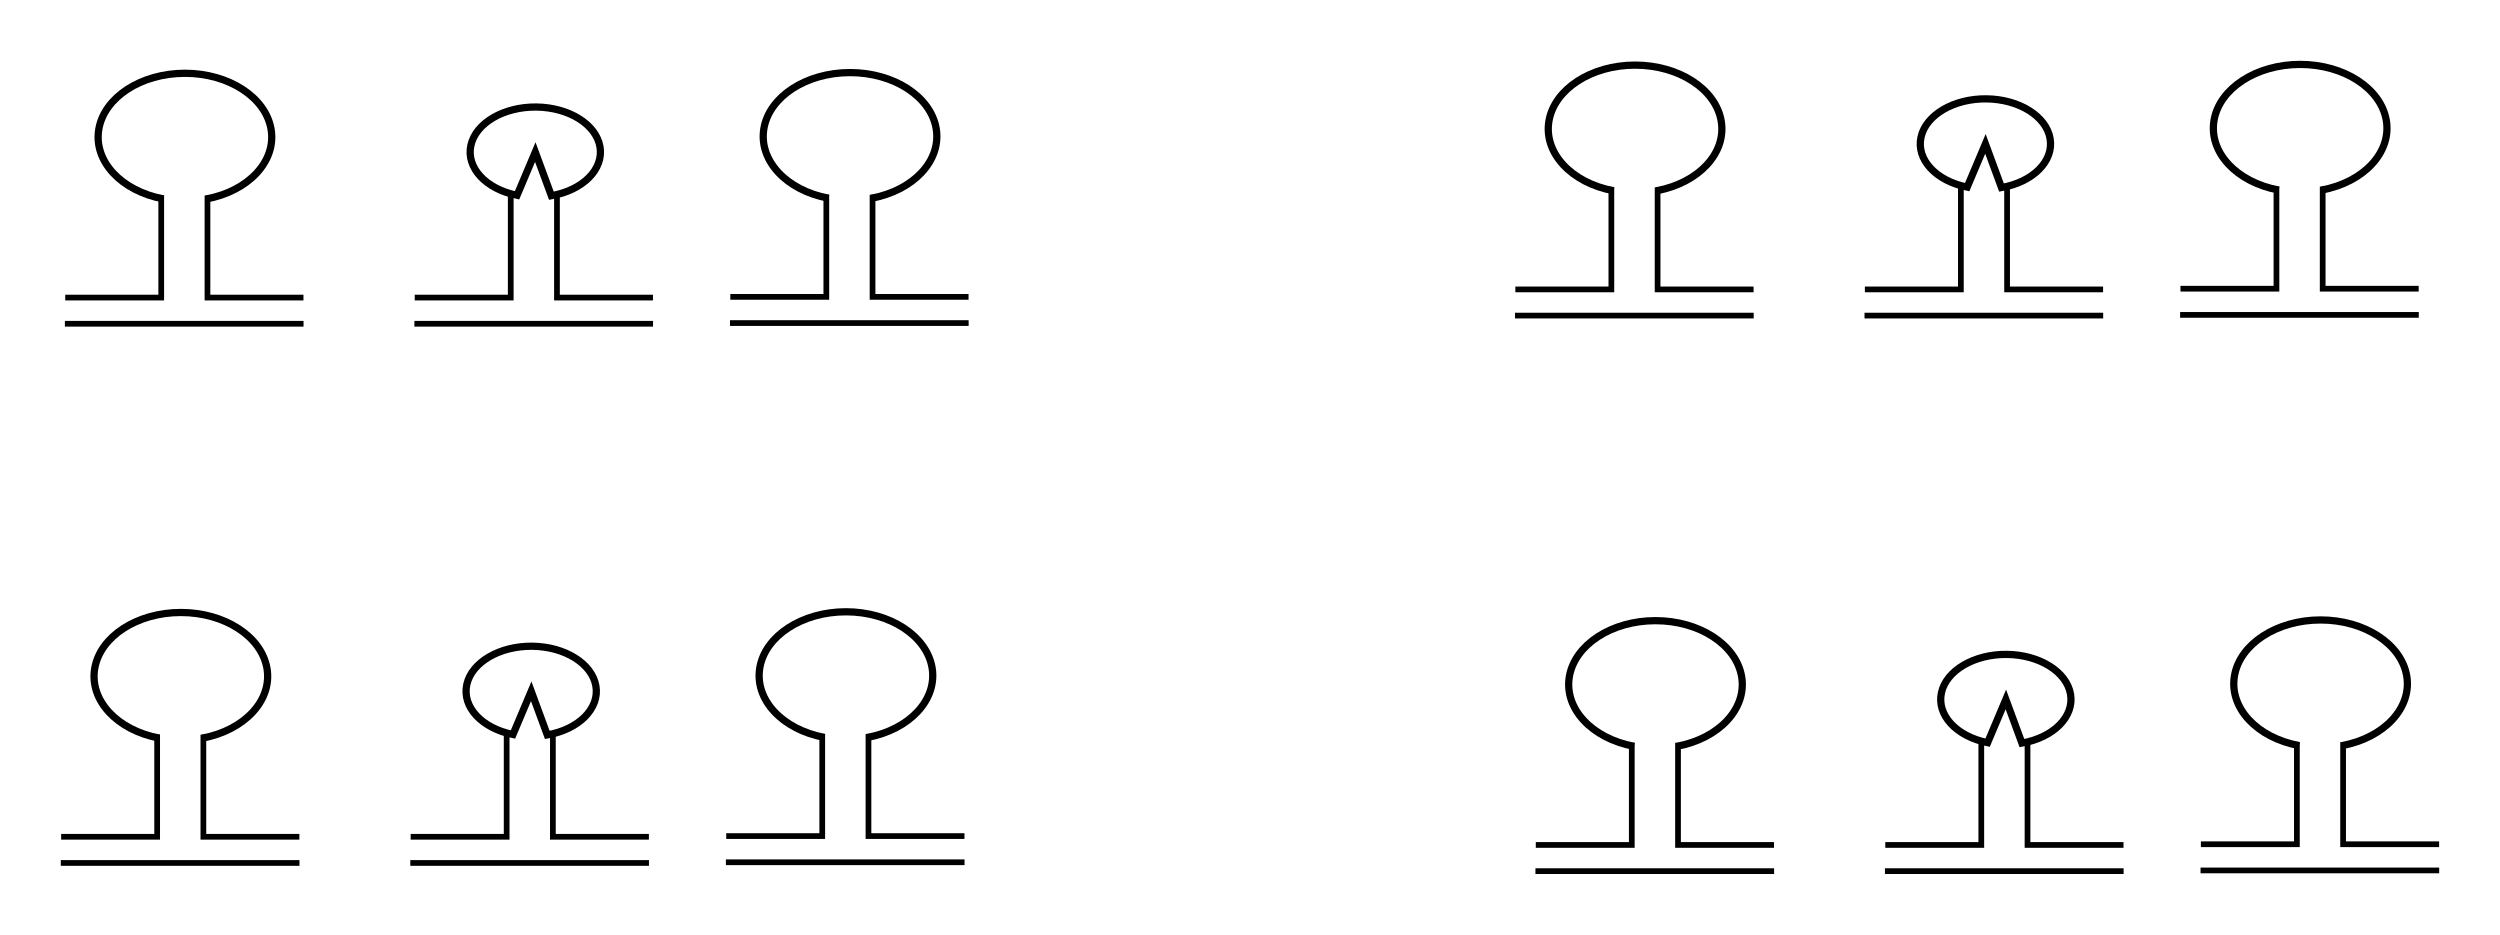
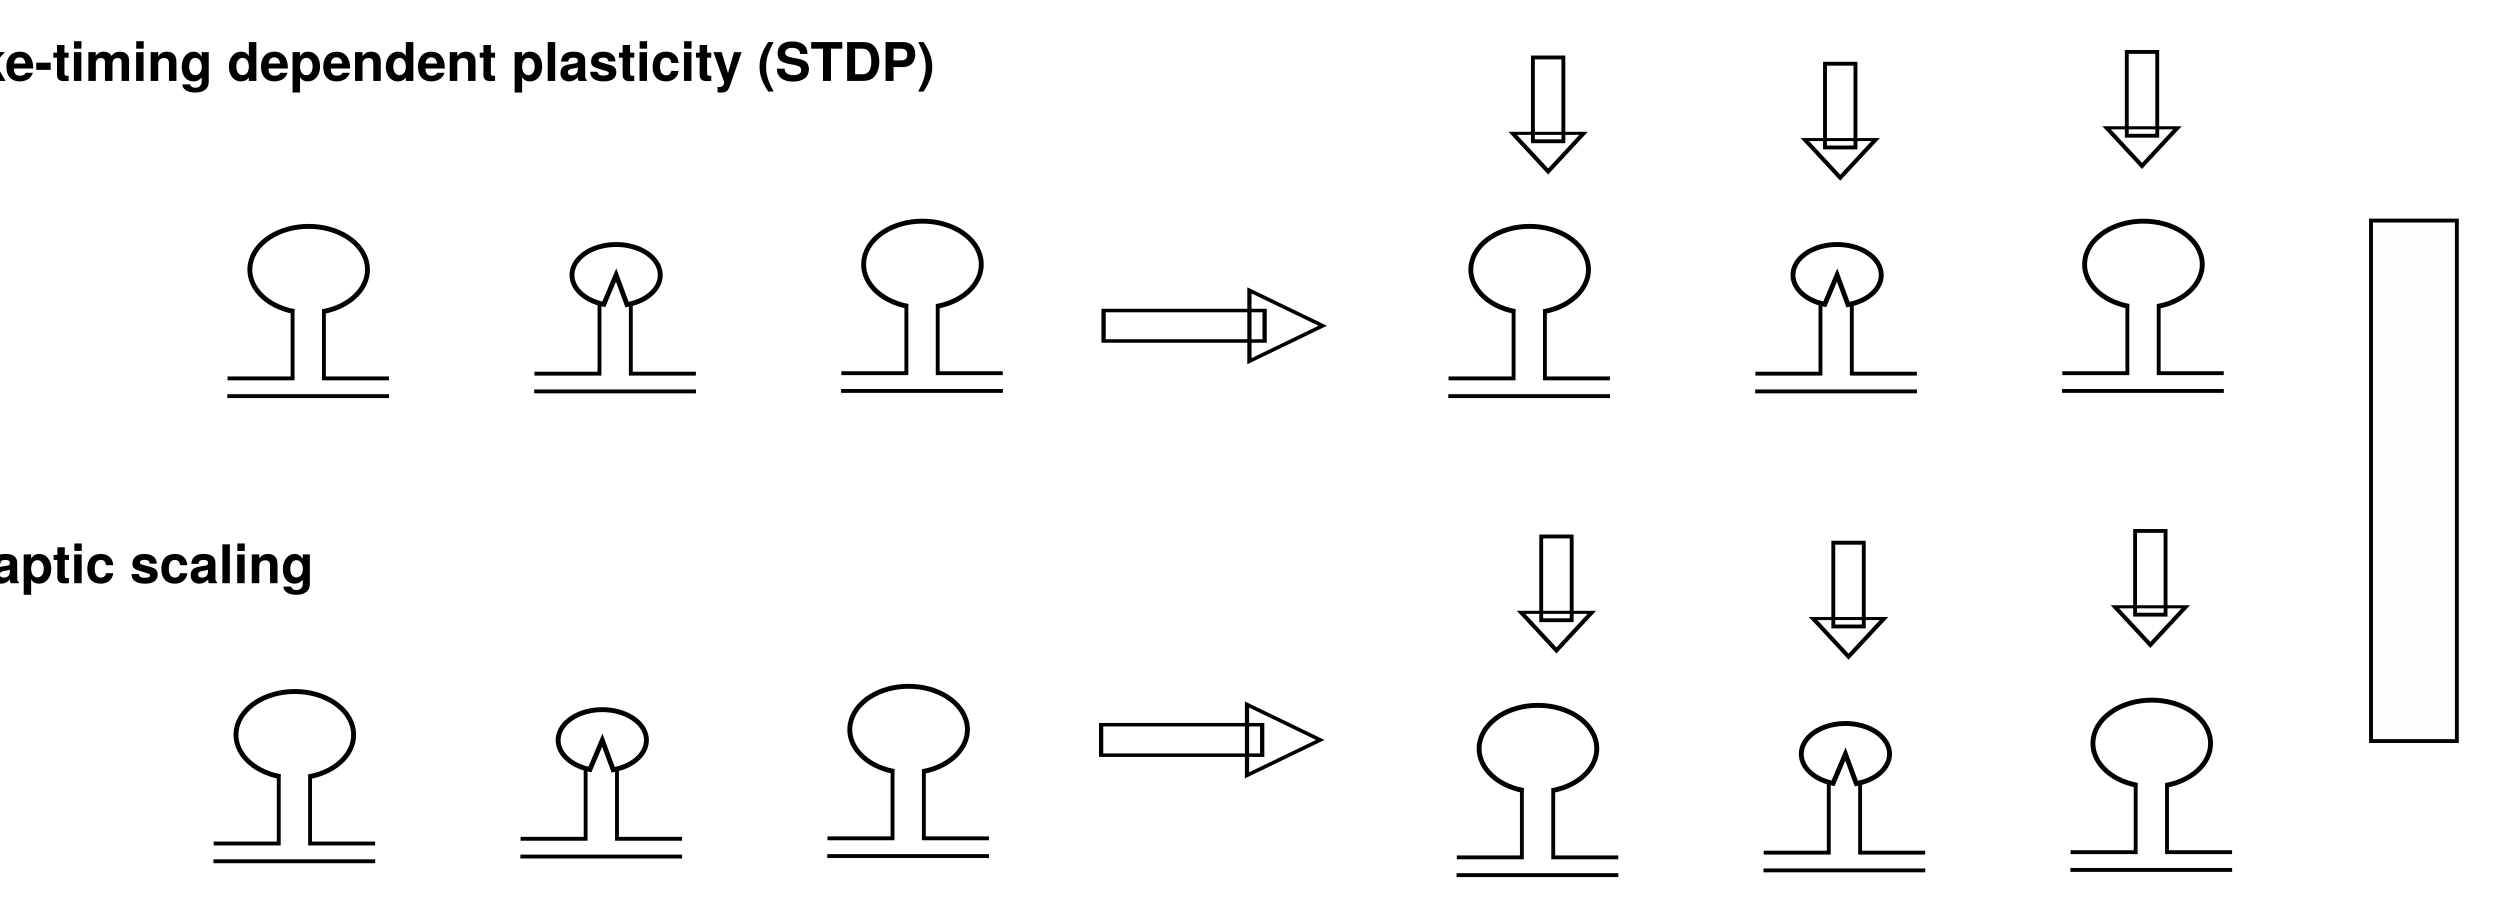
- <svg xmlns="http://www.w3.org/2000/svg" width="123.373mm" height="46.131mm" viewBox="0 0 437.148 163.458" id="svg2" version="1.1">
+ <svg xmlns="http://www.w3.org/2000/svg" width="182.024mm" height="66.858mm" viewBox="0 0 644.966 236.9" id="svg2" version="1.1">
  <defs id="defs4" />
-   <g id="layer1" transform="translate(-38.59521,-61.04172)">
-     <g id="g4227">
+   <g id="layer1" transform="translate(52.26362,-16.17087)">
+     <g id="g4227" transform="translate(-43.56782,0.7142857)">
      <path d="M 67.182,95.831 A 15.179,11.161 0 0 1 55.871,83.627 15.179,11.161 0 0 1 70.931,73.856 15.179,11.161 0 0 1 85.992,83.627 15.179,11.161 0 0 1 74.68,95.831" id="path4165" style="fill:none;fill-opacity:1;stroke:#000000;stroke-width:1.266;stroke-miterlimit:4;stroke-dasharray:none;stroke-opacity:1" />
      <path id="path4169" d="m 50,113.076 16.786,0 0,-17.857" style="fill:none;fill-rule:evenodd;stroke:#000000;stroke-width:1px;stroke-linecap:butt;stroke-linejoin:miter;stroke-opacity:1" />
      <path style="fill:none;fill-rule:evenodd;stroke:#000000;stroke-width:1px;stroke-linecap:butt;stroke-linejoin:miter;stroke-opacity:1" d="m 91.656,113.076 -16.786,0 0,-17.857" id="path4171" />
      <path id="path4211" d="m 49.939,117.655 41.732,0" style="fill:none;fill-rule:evenodd;stroke:#000000;stroke-width:1px;stroke-linecap:butt;stroke-linejoin:miter;stroke-opacity:1" />
    </g>
-     <path d="m 129.002,95.196 a 11.39,7.878 0 0 1 -8.069,-8.745 11.39,7.878 0 0 1 11.458,-6.694 11.39,7.878 0 0 1 11.117,6.964 11.39,7.878 0 0 1 -8.5,8.547 l -2.813,-7.634 z" id="path4213" style="fill:none;fill-opacity:1;stroke:#000000;stroke-width:1.266;stroke-miterlimit:4;stroke-dasharray:none;stroke-opacity:1" />
-     <path id="path4215" d="m 111.114,113.076 16.786,0 0,-17.857" style="fill:none;fill-rule:evenodd;stroke:#000000;stroke-width:1px;stroke-linecap:butt;stroke-linejoin:miter;stroke-opacity:1" />
-     <path style="fill:none;fill-rule:evenodd;stroke:#000000;stroke-width:1px;stroke-linecap:butt;stroke-linejoin:miter;stroke-opacity:1" d="m 152.77,113.076 -16.786,0 0,-17.857" id="path4217" />
-     <path id="path4219" d="m 111.054,117.655 41.732,0" style="fill:none;fill-rule:evenodd;stroke:#000000;stroke-width:1px;stroke-linecap:butt;stroke-linejoin:miter;stroke-opacity:1" />
-     <g id="g4239" transform="translate(116.2988,-0.122552)">
-       <path style="fill:none;fill-opacity:1;stroke:#000000;stroke-width:1.266;stroke-miterlimit:4;stroke-dasharray:none;stroke-opacity:1" id="path4241" d="M 67.182,95.831 A 15.179,11.161 0 0 1 55.871,83.627 15.179,11.161 0 0 1 70.931,73.856 15.179,11.161 0 0 1 85.992,83.627 15.179,11.161 0 0 1 74.68,95.831" />
-       <path style="fill:none;fill-rule:evenodd;stroke:#000000;stroke-width:1px;stroke-linecap:butt;stroke-linejoin:miter;stroke-opacity:1" d="m 50,113.076 16.786,0 0,-17.857" id="path4243" />
-       <path id="path4245" d="m 91.656,113.076 -16.786,0 0,-17.857" style="fill:none;fill-rule:evenodd;stroke:#000000;stroke-width:1px;stroke-linecap:butt;stroke-linejoin:miter;stroke-opacity:1" />
-       <path style="fill:none;fill-rule:evenodd;stroke:#000000;stroke-width:1px;stroke-linecap:butt;stroke-linejoin:miter;stroke-opacity:1" d="m 49.939,117.655 41.732,0" id="path4247" />
+     <g id="g6345" transform="translate(-25.50637,-0.5050763)">
+       <path style="fill:none;fill-opacity:1;stroke:#000000;stroke-width:1.266;stroke-miterlimit:4;stroke-dasharray:none;stroke-opacity:1" id="path4213" d="m 129.002,95.196 a 11.39,7.878 0 0 1 -8.069,-8.745 11.39,7.878 0 0 1 11.458,-6.694 11.39,7.878 0 0 1 11.117,6.964 11.39,7.878 0 0 1 -8.5,8.547 l -2.813,-7.634 z" />
+       <path style="fill:none;fill-rule:evenodd;stroke:#000000;stroke-width:1px;stroke-linecap:butt;stroke-linejoin:miter;stroke-opacity:1" d="m 111.114,113.076 16.786,0 0,-17.857" id="path4215" />
+       <path id="path4217" d="m 152.77,113.076 -16.786,0 0,-17.857" style="fill:none;fill-rule:evenodd;stroke:#000000;stroke-width:1px;stroke-linecap:butt;stroke-linejoin:miter;stroke-opacity:1" />
+       <path style="fill:none;fill-rule:evenodd;stroke:#000000;stroke-width:1px;stroke-linecap:butt;stroke-linejoin:miter;stroke-opacity:1" d="m 111.054,117.655 41.732,0" id="path4219" />
    </g>
-     <g id="g4331" transform="translate(253.5714,-1.428571)">
-       <path style="fill:none;fill-opacity:1;stroke:#000000;stroke-width:1.266;stroke-miterlimit:4;stroke-dasharray:none;stroke-opacity:1" id="path4333" d="M 67.182,95.831 A 15.179,11.161 0 0 1 55.871,83.627 15.179,11.161 0 0 1 70.931,73.856 15.179,11.161 0 0 1 85.992,83.627 15.179,11.161 0 0 1 74.68,95.831" />
-       <path style="fill:none;fill-rule:evenodd;stroke:#000000;stroke-width:1px;stroke-linecap:butt;stroke-linejoin:miter;stroke-opacity:1" d="m 50,113.076 16.786,0 0,-17.857" id="path4335" />
-       <path id="path4337" d="m 91.656,113.076 -16.786,0 0,-17.857" style="fill:none;fill-rule:evenodd;stroke:#000000;stroke-width:1px;stroke-linecap:butt;stroke-linejoin:miter;stroke-opacity:1" />
-       <path style="fill:none;fill-rule:evenodd;stroke:#000000;stroke-width:1px;stroke-linecap:butt;stroke-linejoin:miter;stroke-opacity:1" d="m 49.939,117.655 41.732,0" id="path4339" />
+     <g id="g6351" transform="translate(-1.515244,-0.5050763)">
+       <path style="fill:none;fill-opacity:1;stroke:#000000;stroke-width:1.266;stroke-miterlimit:4;stroke-dasharray:none;stroke-opacity:1" id="path4241" d="m 183.481,95.709 a 15.179,11.161 0 0 1 -11.311,-12.204 15.179,11.161 0 0 1 15.061,-9.772 15.179,11.161 0 0 1 15.061,9.772 15.179,11.161 0 0 1 -11.311,12.204" />
+       <path style="fill:none;fill-rule:evenodd;stroke:#000000;stroke-width:1px;stroke-linecap:butt;stroke-linejoin:miter;stroke-opacity:1" d="m 166.299,112.954 16.786,0 0,-17.857" id="path4243" />
+       <path id="path4245" d="m 207.954,112.954 -16.786,0 0,-17.857" style="fill:none;fill-rule:evenodd;stroke:#000000;stroke-width:1px;stroke-linecap:butt;stroke-linejoin:miter;stroke-opacity:1" />
+       <path style="fill:none;fill-rule:evenodd;stroke:#000000;stroke-width:1px;stroke-linecap:butt;stroke-linejoin:miter;stroke-opacity:1" d="m 166.238,117.533 41.732,0" id="path4247" />
    </g>
-     <path style="fill:none;fill-opacity:1;stroke:#000000;stroke-width:1.266;stroke-miterlimit:4;stroke-dasharray:none;stroke-opacity:1" id="path4341" d="m 382.573,93.767 a 11.39,7.878 0 0 1 -8.069,-8.745 11.39,7.878 0 0 1 11.458,-6.694 11.39,7.878 0 0 1 11.117,6.964 11.39,7.878 0 0 1 -8.5,8.547 L 385.766,86.205 Z" />
-     <path style="fill:none;fill-rule:evenodd;stroke:#000000;stroke-width:1px;stroke-linecap:butt;stroke-linejoin:miter;stroke-opacity:1" d="m 364.686,111.648 16.786,0 0,-17.857" id="path4343" />
-     <path id="path4345" d="m 406.341,111.648 -16.786,0 0,-17.857" style="fill:none;fill-rule:evenodd;stroke:#000000;stroke-width:1px;stroke-linecap:butt;stroke-linejoin:miter;stroke-opacity:1" />
-     <path style="fill:none;fill-rule:evenodd;stroke:#000000;stroke-width:1px;stroke-linecap:butt;stroke-linejoin:miter;stroke-opacity:1" d="m 364.625,116.227 41.732,0" id="path4347" />
-     <g transform="translate(369.8702,-1.551124)" id="g4349">
-       <path d="M 67.182,95.831 A 15.179,11.161 0 0 1 55.871,83.627 15.179,11.161 0 0 1 70.931,73.856 15.179,11.161 0 0 1 85.992,83.627 15.179,11.161 0 0 1 74.68,95.831" id="path4351" style="fill:none;fill-opacity:1;stroke:#000000;stroke-width:1.266;stroke-miterlimit:4;stroke-dasharray:none;stroke-opacity:1" />
-       <path id="path4353" d="m 50,113.076 16.786,0 0,-17.857" style="fill:none;fill-rule:evenodd;stroke:#000000;stroke-width:1px;stroke-linecap:butt;stroke-linejoin:miter;stroke-opacity:1" />
-       <path style="fill:none;fill-rule:evenodd;stroke:#000000;stroke-width:1px;stroke-linecap:butt;stroke-linejoin:miter;stroke-opacity:1" d="m 91.656,113.076 -16.786,0 0,-17.857" id="path4355" />
-       <path id="path4357" d="m 49.939,117.655 41.732,0" style="fill:none;fill-rule:evenodd;stroke:#000000;stroke-width:1px;stroke-linecap:butt;stroke-linejoin:miter;stroke-opacity:1" />
+     <g id="g6265" transform="matrix(0.6221056,0,0,0.5117354,108.6747,25.62867)" style="stroke-width:1.772;stroke-miterlimit:4;stroke-dasharray:none">
+       <path transform="matrix(0.9449459,0,0,0.9616627,16.42903,5.072466)" d="m 289.312,146.285 -32.147,18.56 0,-37.121 z" id="path6259" style="opacity:1;fill:none;fill-opacity:1;stroke:#000000;stroke-width:1.859;stroke-linecap:square;stroke-miterlimit:4;stroke-dasharray:none;stroke-opacity:1" />
+       <rect y="138.071" x="198.952" height="15.357" width="66.786" id="rect6263" style="opacity:1;fill:none;fill-opacity:1;stroke:#000000;stroke-width:1.772;stroke-linecap:square;stroke-miterlimit:4;stroke-dasharray:none;stroke-opacity:1" />
    </g>
-     <g id="g4359" transform="translate(-0.7142857,94.28571)">
-       <path style="fill:none;fill-opacity:1;stroke:#000000;stroke-width:1.266;stroke-miterlimit:4;stroke-dasharray:none;stroke-opacity:1" id="path4361" d="M 67.182,95.831 A 15.179,11.161 0 0 1 55.871,83.627 15.179,11.161 0 0 1 70.931,73.856 15.179,11.161 0 0 1 85.992,83.627 15.179,11.161 0 0 1 74.68,95.831" />
-       <path style="fill:none;fill-rule:evenodd;stroke:#000000;stroke-width:1px;stroke-linecap:butt;stroke-linejoin:miter;stroke-opacity:1" d="m 50,113.076 16.786,0 0,-17.857" id="path4363" />
-       <path id="path4365" d="m 91.656,113.076 -16.786,0 0,-17.857" style="fill:none;fill-rule:evenodd;stroke:#000000;stroke-width:1px;stroke-linecap:butt;stroke-linejoin:miter;stroke-opacity:1" />
-       <path style="fill:none;fill-rule:evenodd;stroke:#000000;stroke-width:1px;stroke-linecap:butt;stroke-linejoin:miter;stroke-opacity:1" d="m 49.939,117.655 41.732,0" id="path4367" />
+     <g style="stroke-width:1.772;stroke-miterlimit:4;stroke-dasharray:none" transform="matrix(0.6221056,0,0,0.5117354,108.0471,132.48)" id="g6269">
+       <path style="opacity:1;fill:none;fill-opacity:1;stroke:#000000;stroke-width:1.859;stroke-linecap:square;stroke-miterlimit:4;stroke-dasharray:none;stroke-opacity:1" id="path6271" d="m 289.312,146.285 -32.147,18.56 0,-37.121 z" transform="matrix(0.9449459,0,0,0.9616627,16.42903,5.072466)" />
+       <rect style="opacity:1;fill:none;fill-opacity:1;stroke:#000000;stroke-width:1.772;stroke-linecap:square;stroke-miterlimit:4;stroke-dasharray:none;stroke-opacity:1" id="rect6273" width="66.786" height="15.357" x="198.952" y="138.071" />
    </g>
-     <path style="fill:none;fill-opacity:1;stroke:#000000;stroke-width:1.266;stroke-miterlimit:4;stroke-dasharray:none;stroke-opacity:1" id="path4369" d="m 128.287,189.481 a 11.39,7.878 0 0 1 -8.069,-8.745 11.39,7.878 0 0 1 11.458,-6.694 11.39,7.878 0 0 1 11.117,6.964 11.39,7.878 0 0 1 -8.5,8.547 l -2.813,-7.634 z" />
-     <path style="fill:none;fill-rule:evenodd;stroke:#000000;stroke-width:1px;stroke-linecap:butt;stroke-linejoin:miter;stroke-opacity:1" d="m 110.4,207.362 16.786,0 0,-17.857" id="path4371" />
-     <path id="path4373" d="m 152.056,207.362 -16.786,0 0,-17.857" style="fill:none;fill-rule:evenodd;stroke:#000000;stroke-width:1px;stroke-linecap:butt;stroke-linejoin:miter;stroke-opacity:1" />
-     <path style="fill:none;fill-rule:evenodd;stroke:#000000;stroke-width:1px;stroke-linecap:butt;stroke-linejoin:miter;stroke-opacity:1" d="m 110.339,211.941 41.732,0" id="path4375" />
-     <g transform="translate(115.5845,94.16316)" id="g4377">
-       <path d="M 67.182,95.831 A 15.179,11.161 0 0 1 55.871,83.627 15.179,11.161 0 0 1 70.931,73.856 15.179,11.161 0 0 1 85.992,83.627 15.179,11.161 0 0 1 74.68,95.831" id="path4379" style="fill:none;fill-opacity:1;stroke:#000000;stroke-width:1.266;stroke-miterlimit:4;stroke-dasharray:none;stroke-opacity:1" />
-       <path id="path4381" d="m 50,113.076 16.786,0 0,-17.857" style="fill:none;fill-rule:evenodd;stroke:#000000;stroke-width:1px;stroke-linecap:butt;stroke-linejoin:miter;stroke-opacity:1" />
-       <path style="fill:none;fill-rule:evenodd;stroke:#000000;stroke-width:1px;stroke-linecap:butt;stroke-linejoin:miter;stroke-opacity:1" d="m 91.656,113.076 -16.786,0 0,-17.857" id="path4383" />
-       <path id="path4385" d="m 49.939,117.655 41.732,0" style="fill:none;fill-rule:evenodd;stroke:#000000;stroke-width:1px;stroke-linecap:butt;stroke-linejoin:miter;stroke-opacity:1" />
+     <g id="g6283" transform="translate(22.85714,-4.285715)">
+       <path style="opacity:1;fill:none;fill-opacity:1;stroke:#000000;stroke-width:2.578;stroke-linecap:square;stroke-miterlimit:4;stroke-dasharray:none;stroke-opacity:1" id="path6277" d="m 289.312,146.285 -32.147,18.56 0,-37.121 z" transform="matrix(0,0.3057239,-0.4921169,0,396.2677,-23.76451)" />
+       <rect transform="matrix(0,1,-1,0,0,0)" style="opacity:1;fill:none;fill-opacity:1;stroke:#000000;stroke-width:1;stroke-linecap:square;stroke-miterlimit:4;stroke-dasharray:none;stroke-opacity:1" id="rect6279" width="21.608" height="7.859" x="35.288" y="-328.208" />
    </g>
-     <g transform="translate(257.1429,95.71429)" id="g4387">
-       <path d="M 67.182,95.831 A 15.179,11.161 0 0 1 55.871,83.627 15.179,11.161 0 0 1 70.931,73.856 15.179,11.161 0 0 1 85.992,83.627 15.179,11.161 0 0 1 74.68,95.831" id="path4389" style="fill:none;fill-opacity:1;stroke:#000000;stroke-width:1.266;stroke-miterlimit:4;stroke-dasharray:none;stroke-opacity:1" />
-       <path id="path4391" d="m 50,113.076 16.786,0 0,-17.857" style="fill:none;fill-rule:evenodd;stroke:#000000;stroke-width:1px;stroke-linecap:butt;stroke-linejoin:miter;stroke-opacity:1" />
-       <path style="fill:none;fill-rule:evenodd;stroke:#000000;stroke-width:1px;stroke-linecap:butt;stroke-linejoin:miter;stroke-opacity:1" d="m 91.656,113.076 -16.786,0 0,-17.857" id="path4393" />
-       <path id="path4395" d="m 49.939,117.655 41.732,0" style="fill:none;fill-rule:evenodd;stroke:#000000;stroke-width:1px;stroke-linecap:butt;stroke-linejoin:miter;stroke-opacity:1" />
+     <g id="g6287" transform="translate(98.21429,-2.678572)">
+       <path transform="matrix(0,0.3057239,-0.4921169,0,396.2677,-23.76451)" d="m 289.312,146.285 -32.147,18.56 0,-37.121 z" id="path6289" style="opacity:1;fill:none;fill-opacity:1;stroke:#000000;stroke-width:2.578;stroke-linecap:square;stroke-miterlimit:4;stroke-dasharray:none;stroke-opacity:1" />
+       <rect y="-328.208" x="35.288" height="7.859" width="21.608" id="rect6291" style="opacity:1;fill:none;fill-opacity:1;stroke:#000000;stroke-width:1;stroke-linecap:square;stroke-miterlimit:4;stroke-dasharray:none;stroke-opacity:1" transform="matrix(0,1,-1,0,0,0)" />
    </g>
-     <path d="m 386.145,190.91 a 11.39,7.878 0 0 1 -8.069,-8.745 11.39,7.878 0 0 1 11.458,-6.694 11.39,7.878 0 0 1 11.117,6.964 11.39,7.878 0 0 1 -8.5,8.547 l -2.813,-7.634 z" id="path4397" style="fill:none;fill-opacity:1;stroke:#000000;stroke-width:1.266;stroke-miterlimit:4;stroke-dasharray:none;stroke-opacity:1" />
-     <path id="path4399" d="m 368.257,208.791 16.786,0 0,-17.857" style="fill:none;fill-rule:evenodd;stroke:#000000;stroke-width:1px;stroke-linecap:butt;stroke-linejoin:miter;stroke-opacity:1" />
-     <path style="fill:none;fill-rule:evenodd;stroke:#000000;stroke-width:1px;stroke-linecap:butt;stroke-linejoin:miter;stroke-opacity:1" d="m 409.913,208.791 -16.786,0 0,-17.857" id="path4401" />
-     <path id="path4403" d="m 368.197,213.37 41.732,0" style="fill:none;fill-rule:evenodd;stroke:#000000;stroke-width:1px;stroke-linecap:butt;stroke-linejoin:miter;stroke-opacity:1" />
-     <g id="g4405" transform="translate(373.4416,95.59173)">
-       <path style="fill:none;fill-opacity:1;stroke:#000000;stroke-width:1.266;stroke-miterlimit:4;stroke-dasharray:none;stroke-opacity:1" id="path4407" d="M 67.182,95.831 A 15.179,11.161 0 0 1 55.871,83.627 15.179,11.161 0 0 1 70.931,73.856 15.179,11.161 0 0 1 85.992,83.627 15.179,11.161 0 0 1 74.68,95.831" />
-       <path style="fill:none;fill-rule:evenodd;stroke:#000000;stroke-width:1px;stroke-linecap:butt;stroke-linejoin:miter;stroke-opacity:1" d="m 50,113.076 16.786,0 0,-17.857" id="path4409" />
-       <path id="path4411" d="m 91.656,113.076 -16.786,0 0,-17.857" style="fill:none;fill-rule:evenodd;stroke:#000000;stroke-width:1px;stroke-linecap:butt;stroke-linejoin:miter;stroke-opacity:1" />
-       <path style="fill:none;fill-rule:evenodd;stroke:#000000;stroke-width:1px;stroke-linecap:butt;stroke-linejoin:miter;stroke-opacity:1" d="m 49.939,117.655 41.732,0" id="path4413" />
+     <g transform="translate(176.0714,-5.714286)" id="g6293">
+       <path style="opacity:1;fill:none;fill-opacity:1;stroke:#000000;stroke-width:2.578;stroke-linecap:square;stroke-miterlimit:4;stroke-dasharray:none;stroke-opacity:1" id="path6295" d="m 289.312,146.285 -32.147,18.56 0,-37.121 z" transform="matrix(0,0.3057239,-0.4921169,0,396.2677,-23.76451)" />
+       <rect transform="matrix(0,1,-1,0,0,0)" style="opacity:1;fill:none;fill-opacity:1;stroke:#000000;stroke-width:1;stroke-linecap:square;stroke-miterlimit:4;stroke-dasharray:none;stroke-opacity:1" id="rect6297" width="21.608" height="7.859" x="35.288" y="-328.208" />
    </g>
+     <text xml:space="preserve" style="font-style:normal;font-weight:normal;font-size:40px;line-height:125%;font-family:sans-serif;letter-spacing:0px;word-spacing:0px;fill:#000000;fill-opacity:1;stroke:none;stroke-width:1px;stroke-linecap:butt;stroke-linejoin:miter;stroke-opacity:1" x="1.175" y="166.625" id="text6317">
+       <tspan x="1.175" y="166.625" id="tspan6321" style="font-style:normal;font-variant:normal;font-weight:bold;font-stretch:normal;font-size:13.75px;font-family:'TeX Gyre Heros';-inkscape-font-specification:'TeX Gyre Heros';text-align:center;text-anchor:middle">synaptic scaling</tspan>
+     </text>
+     <text id="text6325" y="37.045" x="81.338" style="font-style:normal;font-weight:normal;font-size:40px;line-height:125%;font-family:sans-serif;letter-spacing:0px;word-spacing:0px;fill:#000000;fill-opacity:1;stroke:none;stroke-width:1px;stroke-linecap:butt;stroke-linejoin:miter;stroke-opacity:1" xml:space="preserve">
+       <tspan style="font-style:normal;font-variant:normal;font-weight:bold;font-stretch:normal;font-size:13.75px;font-family:'TeX Gyre Heros';-inkscape-font-specification:'TeX Gyre Heros';text-align:center;text-anchor:middle" id="tspan6327" y="37.045" x="81.338">spike-timing dependent plasticity (STDP)</tspan>
+     </text>
+     <g transform="translate(-47.13925,120.7143)" id="g6437">
+       <path style="fill:none;fill-opacity:1;stroke:#000000;stroke-width:1.266;stroke-miterlimit:4;stroke-dasharray:none;stroke-opacity:1" id="path6439" d="M 67.182,95.831 A 15.179,11.161 0 0 1 55.871,83.627 15.179,11.161 0 0 1 70.931,73.856 15.179,11.161 0 0 1 85.992,83.627 15.179,11.161 0 0 1 74.68,95.831" />
+       <path style="fill:none;fill-rule:evenodd;stroke:#000000;stroke-width:1px;stroke-linecap:butt;stroke-linejoin:miter;stroke-opacity:1" d="m 50,113.076 16.786,0 0,-17.857" id="path6441" />
+       <path id="path6443" d="m 91.656,113.076 -16.786,0 0,-17.857" style="fill:none;fill-rule:evenodd;stroke:#000000;stroke-width:1px;stroke-linecap:butt;stroke-linejoin:miter;stroke-opacity:1" />
+       <path style="fill:none;fill-rule:evenodd;stroke:#000000;stroke-width:1px;stroke-linecap:butt;stroke-linejoin:miter;stroke-opacity:1" d="m 49.939,117.655 41.732,0" id="path6445" />
+     </g>
+     <g transform="translate(-29.0778,119.4949)" id="g6447">
+       <path d="m 129.002,95.196 a 11.39,7.878 0 0 1 -8.069,-8.745 11.39,7.878 0 0 1 11.458,-6.694 11.39,7.878 0 0 1 11.117,6.964 11.39,7.878 0 0 1 -8.5,8.547 l -2.813,-7.634 z" id="path6449" style="fill:none;fill-opacity:1;stroke:#000000;stroke-width:1.266;stroke-miterlimit:4;stroke-dasharray:none;stroke-opacity:1" />
+       <path id="path6451" d="m 111.114,113.076 16.786,0 0,-17.857" style="fill:none;fill-rule:evenodd;stroke:#000000;stroke-width:1px;stroke-linecap:butt;stroke-linejoin:miter;stroke-opacity:1" />
+       <path style="fill:none;fill-rule:evenodd;stroke:#000000;stroke-width:1px;stroke-linecap:butt;stroke-linejoin:miter;stroke-opacity:1" d="m 152.77,113.076 -16.786,0 0,-17.857" id="path6453" />
+       <path id="path6455" d="m 111.054,117.655 41.732,0" style="fill:none;fill-rule:evenodd;stroke:#000000;stroke-width:1px;stroke-linecap:butt;stroke-linejoin:miter;stroke-opacity:1" />
+     </g>
+     <g transform="translate(-5.086672,119.4949)" id="g6457">
+       <path d="m 183.481,95.709 a 15.179,11.161 0 0 1 -11.311,-12.204 15.179,11.161 0 0 1 15.061,-9.772 15.179,11.161 0 0 1 15.061,9.772 15.179,11.161 0 0 1 -11.311,12.204" id="path6459" style="fill:none;fill-opacity:1;stroke:#000000;stroke-width:1.266;stroke-miterlimit:4;stroke-dasharray:none;stroke-opacity:1" />
+       <path id="path6461" d="m 166.299,112.954 16.786,0 0,-17.857" style="fill:none;fill-rule:evenodd;stroke:#000000;stroke-width:1px;stroke-linecap:butt;stroke-linejoin:miter;stroke-opacity:1" />
+       <path style="fill:none;fill-rule:evenodd;stroke:#000000;stroke-width:1px;stroke-linecap:butt;stroke-linejoin:miter;stroke-opacity:1" d="m 207.954,112.954 -16.786,0 0,-17.857" id="path6463" />
+       <path id="path6465" d="m 166.238,117.533 41.732,0" style="fill:none;fill-rule:evenodd;stroke:#000000;stroke-width:1px;stroke-linecap:butt;stroke-linejoin:miter;stroke-opacity:1" />
+     </g>
+     <g transform="translate(271.4322,0.7142857)" id="g6497">
+       <path style="fill:none;fill-opacity:1;stroke:#000000;stroke-width:1.266;stroke-miterlimit:4;stroke-dasharray:none;stroke-opacity:1" id="path6499" d="M 67.182,95.831 A 15.179,11.161 0 0 1 55.871,83.627 15.179,11.161 0 0 1 70.931,73.856 15.179,11.161 0 0 1 85.992,83.627 15.179,11.161 0 0 1 74.68,95.831" />
+       <path style="fill:none;fill-rule:evenodd;stroke:#000000;stroke-width:1px;stroke-linecap:butt;stroke-linejoin:miter;stroke-opacity:1" d="m 50,113.076 16.786,0 0,-17.857" id="path6501" />
+       <path id="path6503" d="m 91.656,113.076 -16.786,0 0,-17.857" style="fill:none;fill-rule:evenodd;stroke:#000000;stroke-width:1px;stroke-linecap:butt;stroke-linejoin:miter;stroke-opacity:1" />
+       <path style="fill:none;fill-rule:evenodd;stroke:#000000;stroke-width:1px;stroke-linecap:butt;stroke-linejoin:miter;stroke-opacity:1" d="m 49.939,117.655 41.732,0" id="path6505" />
+     </g>
+     <g transform="translate(289.4936,-0.5050763)" id="g6507">
+       <path d="m 129.002,95.196 a 11.39,7.878 0 0 1 -8.069,-8.745 11.39,7.878 0 0 1 11.458,-6.694 11.39,7.878 0 0 1 11.117,6.964 11.39,7.878 0 0 1 -8.5,8.547 l -2.813,-7.634 z" id="path6509" style="fill:none;fill-opacity:1;stroke:#000000;stroke-width:1.266;stroke-miterlimit:4;stroke-dasharray:none;stroke-opacity:1" />
+       <path id="path6511" d="m 111.114,113.076 16.786,0 0,-17.857" style="fill:none;fill-rule:evenodd;stroke:#000000;stroke-width:1px;stroke-linecap:butt;stroke-linejoin:miter;stroke-opacity:1" />
+       <path style="fill:none;fill-rule:evenodd;stroke:#000000;stroke-width:1px;stroke-linecap:butt;stroke-linejoin:miter;stroke-opacity:1" d="m 152.77,113.076 -16.786,0 0,-17.857" id="path6513" />
+       <path id="path6515" d="m 111.054,117.655 41.732,0" style="fill:none;fill-rule:evenodd;stroke:#000000;stroke-width:1px;stroke-linecap:butt;stroke-linejoin:miter;stroke-opacity:1" />
+     </g>
+     <g transform="translate(313.4848,-0.5050763)" id="g6517">
+       <path d="m 183.481,95.709 a 15.179,11.161 0 0 1 -11.311,-12.204 15.179,11.161 0 0 1 15.061,-9.772 15.179,11.161 0 0 1 15.061,9.772 15.179,11.161 0 0 1 -11.311,12.204" id="path6519" style="fill:none;fill-opacity:1;stroke:#000000;stroke-width:1.266;stroke-miterlimit:4;stroke-dasharray:none;stroke-opacity:1" />
+       <path id="path6521" d="m 166.299,112.954 16.786,0 0,-17.857" style="fill:none;fill-rule:evenodd;stroke:#000000;stroke-width:1px;stroke-linecap:butt;stroke-linejoin:miter;stroke-opacity:1" />
+       <path style="fill:none;fill-rule:evenodd;stroke:#000000;stroke-width:1px;stroke-linecap:butt;stroke-linejoin:miter;stroke-opacity:1" d="m 207.954,112.954 -16.786,0 0,-17.857" id="path6523" />
+       <path id="path6525" d="m 166.238,117.533 41.732,0" style="fill:none;fill-rule:evenodd;stroke:#000000;stroke-width:1px;stroke-linecap:butt;stroke-linejoin:miter;stroke-opacity:1" />
+     </g>
+     <g transform="translate(25,119.2857)" id="g6527">
+       <path transform="matrix(0,0.3057239,-0.4921169,0,396.2677,-23.76451)" d="m 289.312,146.285 -32.147,18.56 0,-37.121 z" id="path6529" style="opacity:1;fill:none;fill-opacity:1;stroke:#000000;stroke-width:2.578;stroke-linecap:square;stroke-miterlimit:4;stroke-dasharray:none;stroke-opacity:1" />
+       <rect y="-328.208" x="35.288" height="7.859" width="21.608" id="rect6531" style="opacity:1;fill:none;fill-opacity:1;stroke:#000000;stroke-width:1;stroke-linecap:square;stroke-miterlimit:4;stroke-dasharray:none;stroke-opacity:1" transform="matrix(0,1,-1,0,0,0)" />
+     </g>
+     <g transform="translate(100.3571,120.8929)" id="g6533">
+       <path style="opacity:1;fill:none;fill-opacity:1;stroke:#000000;stroke-width:2.578;stroke-linecap:square;stroke-miterlimit:4;stroke-dasharray:none;stroke-opacity:1" id="path6535" d="m 289.312,146.285 -32.147,18.56 0,-37.121 z" transform="matrix(0,0.3057239,-0.4921169,0,396.2677,-23.76451)" />
+       <rect transform="matrix(0,1,-1,0,0,0)" style="opacity:1;fill:none;fill-opacity:1;stroke:#000000;stroke-width:1;stroke-linecap:square;stroke-miterlimit:4;stroke-dasharray:none;stroke-opacity:1" id="rect6537" width="21.608" height="7.859" x="35.288" y="-328.208" />
+     </g>
+     <g id="g6539" transform="translate(178.2143,117.8572)">
+       <path transform="matrix(0,0.3057239,-0.4921169,0,396.2677,-23.76451)" d="m 289.312,146.285 -32.147,18.56 0,-37.121 z" id="path6541" style="opacity:1;fill:none;fill-opacity:1;stroke:#000000;stroke-width:2.578;stroke-linecap:square;stroke-miterlimit:4;stroke-dasharray:none;stroke-opacity:1" />
+       <rect y="-328.208" x="35.288" height="7.859" width="21.608" id="rect6543" style="opacity:1;fill:none;fill-opacity:1;stroke:#000000;stroke-width:1;stroke-linecap:square;stroke-miterlimit:4;stroke-dasharray:none;stroke-opacity:1" transform="matrix(0,1,-1,0,0,0)" />
+     </g>
+     <g id="g6545" transform="translate(273.575,124.2857)">
+       <path d="M 67.182,95.831 A 15.179,11.161 0 0 1 55.871,83.627 15.179,11.161 0 0 1 70.931,73.856 15.179,11.161 0 0 1 85.992,83.627 15.179,11.161 0 0 1 74.68,95.831" id="path6547" style="fill:none;fill-opacity:1;stroke:#000000;stroke-width:1.266;stroke-miterlimit:4;stroke-dasharray:none;stroke-opacity:1" />
+       <path id="path6549" d="m 50,113.076 16.786,0 0,-17.857" style="fill:none;fill-rule:evenodd;stroke:#000000;stroke-width:1px;stroke-linecap:butt;stroke-linejoin:miter;stroke-opacity:1" />
+       <path style="fill:none;fill-rule:evenodd;stroke:#000000;stroke-width:1px;stroke-linecap:butt;stroke-linejoin:miter;stroke-opacity:1" d="m 91.656,113.076 -16.786,0 0,-17.857" id="path6551" />
+       <path id="path6553" d="m 49.939,117.655 41.732,0" style="fill:none;fill-rule:evenodd;stroke:#000000;stroke-width:1px;stroke-linecap:butt;stroke-linejoin:miter;stroke-opacity:1" />
+     </g>
+     <g id="g6555" transform="translate(291.6365,123.0664)">
+       <path style="fill:none;fill-opacity:1;stroke:#000000;stroke-width:1.266;stroke-miterlimit:4;stroke-dasharray:none;stroke-opacity:1" id="path6557" d="m 129.002,95.196 a 11.39,7.878 0 0 1 -8.069,-8.745 11.39,7.878 0 0 1 11.458,-6.694 11.39,7.878 0 0 1 11.117,6.964 11.39,7.878 0 0 1 -8.5,8.547 l -2.813,-7.634 z" />
+       <path style="fill:none;fill-rule:evenodd;stroke:#000000;stroke-width:1px;stroke-linecap:butt;stroke-linejoin:miter;stroke-opacity:1" d="m 111.114,113.076 16.786,0 0,-17.857" id="path6559" />
+       <path id="path6561" d="m 152.77,113.076 -16.786,0 0,-17.857" style="fill:none;fill-rule:evenodd;stroke:#000000;stroke-width:1px;stroke-linecap:butt;stroke-linejoin:miter;stroke-opacity:1" />
+       <path style="fill:none;fill-rule:evenodd;stroke:#000000;stroke-width:1px;stroke-linecap:butt;stroke-linejoin:miter;stroke-opacity:1" d="m 111.054,117.655 41.732,0" id="path6563" />
+     </g>
+     <g id="g6565" transform="translate(315.6276,123.0664)">
+       <path style="fill:none;fill-opacity:1;stroke:#000000;stroke-width:1.266;stroke-miterlimit:4;stroke-dasharray:none;stroke-opacity:1" id="path6567" d="m 183.481,95.709 a 15.179,11.161 0 0 1 -11.311,-12.204 15.179,11.161 0 0 1 15.061,-9.772 15.179,11.161 0 0 1 15.061,9.772 15.179,11.161 0 0 1 -11.311,12.204" />
+       <path style="fill:none;fill-rule:evenodd;stroke:#000000;stroke-width:1px;stroke-linecap:butt;stroke-linejoin:miter;stroke-opacity:1" d="m 166.299,112.954 16.786,0 0,-17.857" id="path6569" />
+       <path id="path6571" d="m 207.954,112.954 -16.786,0 0,-17.857" style="fill:none;fill-rule:evenodd;stroke:#000000;stroke-width:1px;stroke-linecap:butt;stroke-linejoin:miter;stroke-opacity:1" />
+       <path style="fill:none;fill-rule:evenodd;stroke:#000000;stroke-width:1px;stroke-linecap:butt;stroke-linejoin:miter;stroke-opacity:1" d="m 166.238,117.533 41.732,0" id="path6573" />
+     </g>
+     <rect style="opacity:1;fill:#000000;fill-opacity:0.007;stroke:#000000;stroke-width:1;stroke-linecap:square;stroke-miterlimit:4;stroke-dasharray:none;stroke-opacity:1" id="rect6575" width="22.143" height="134.286" x="559.429" y="73.071" />
  </g>
</svg>
